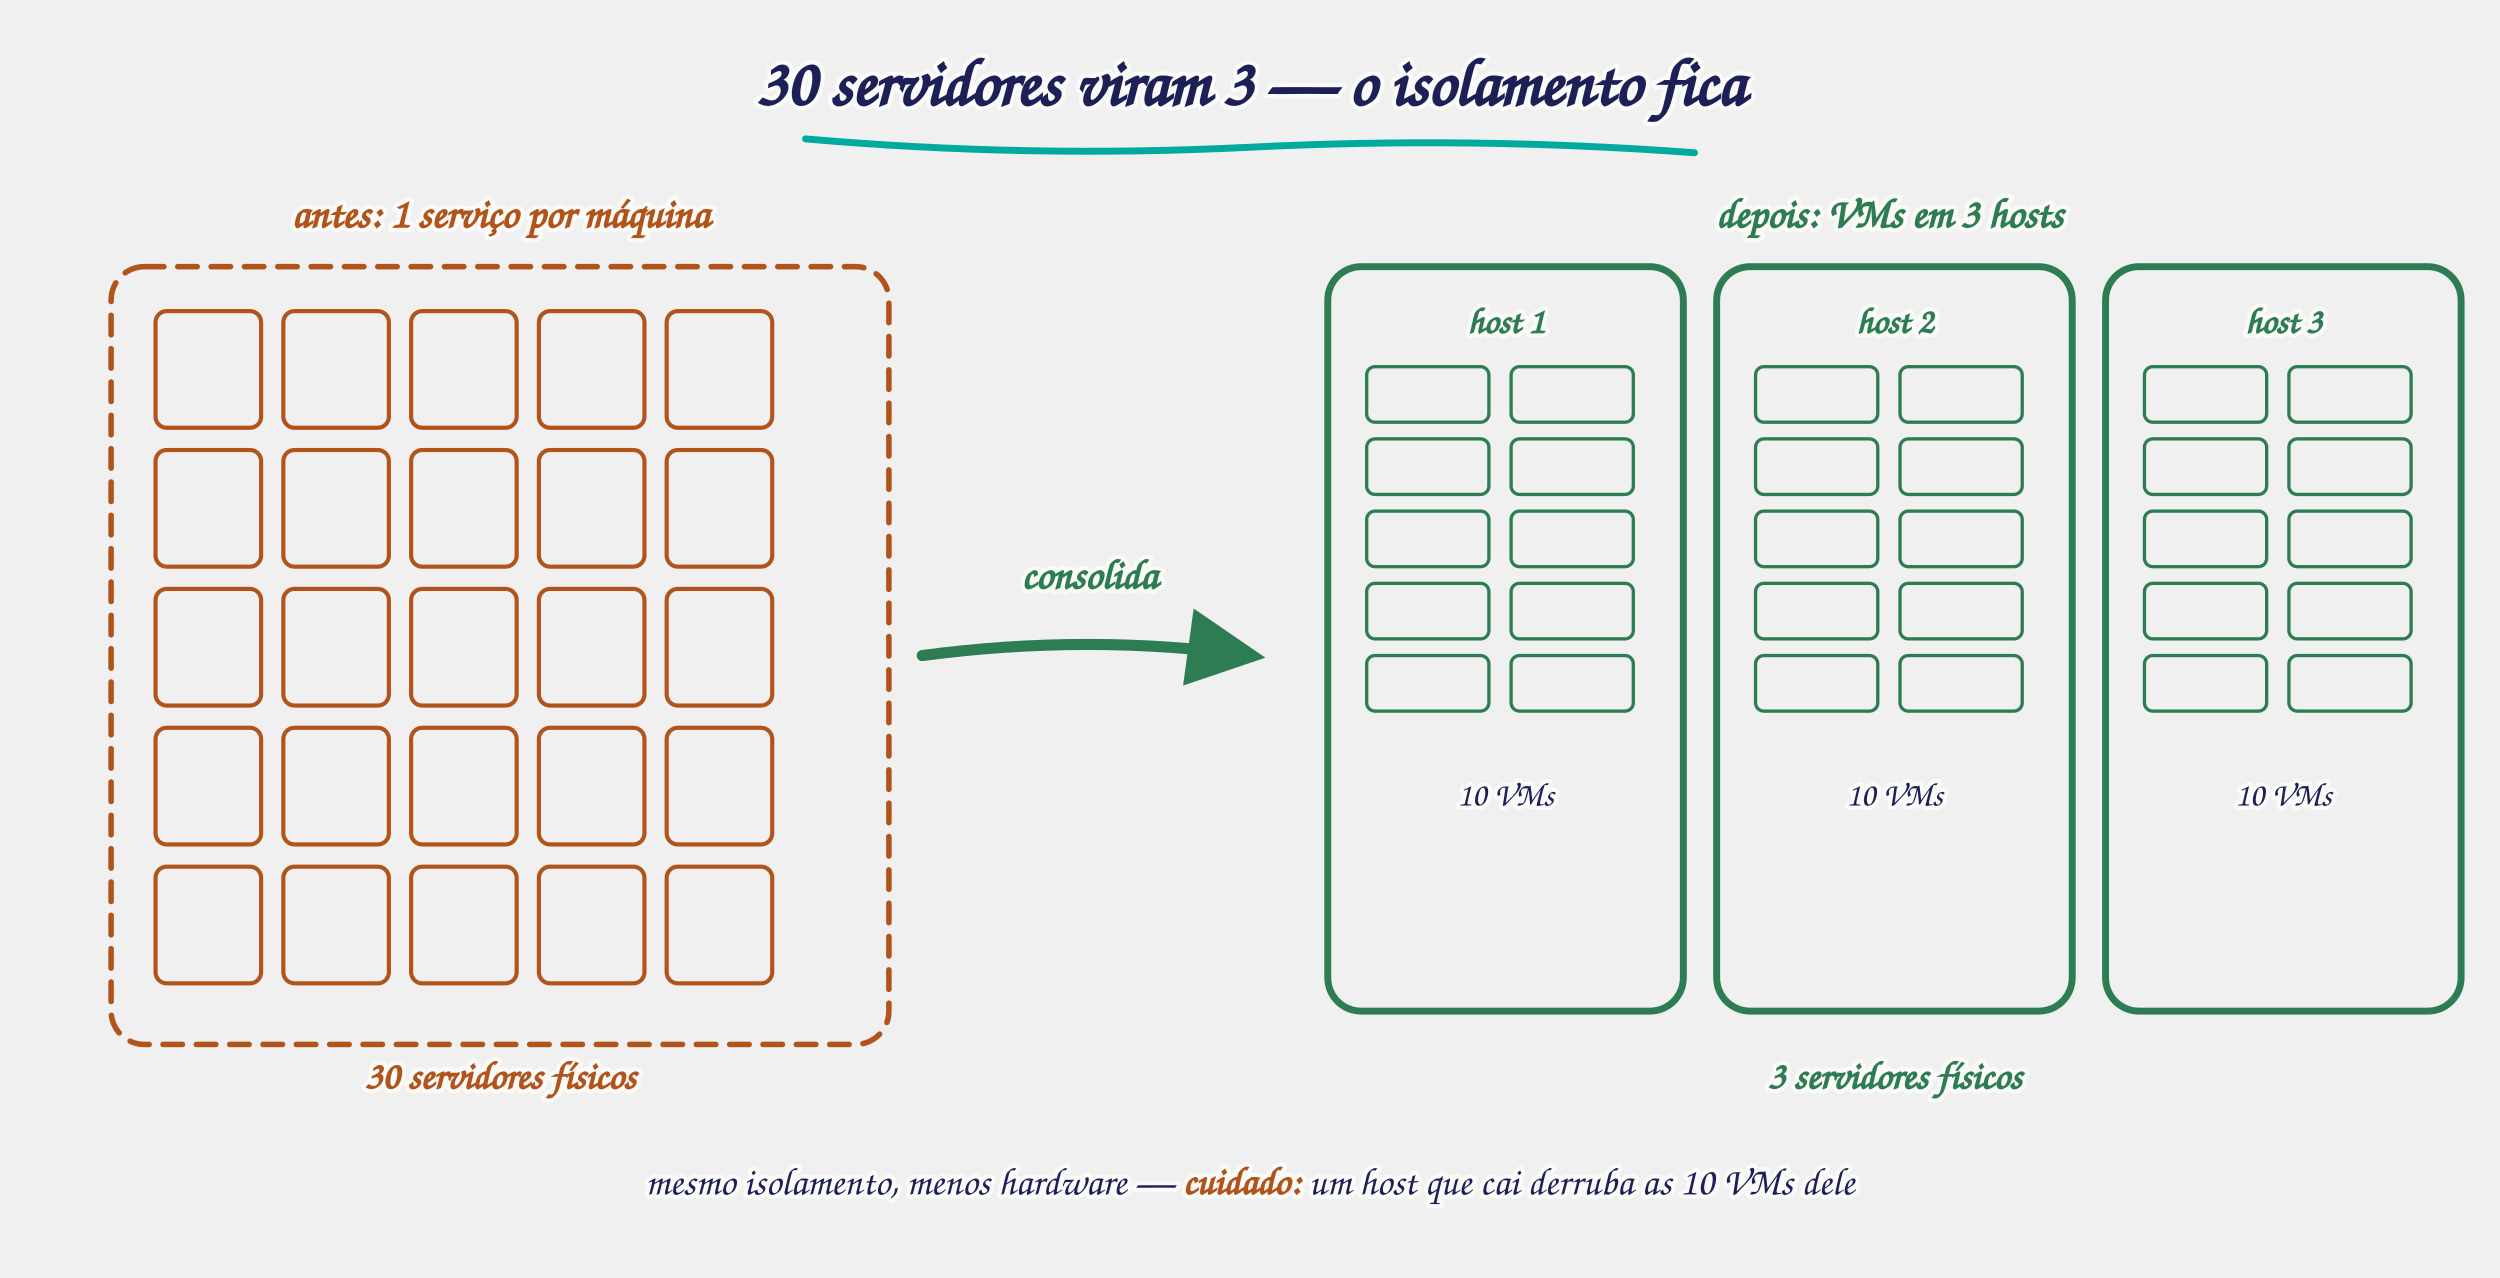
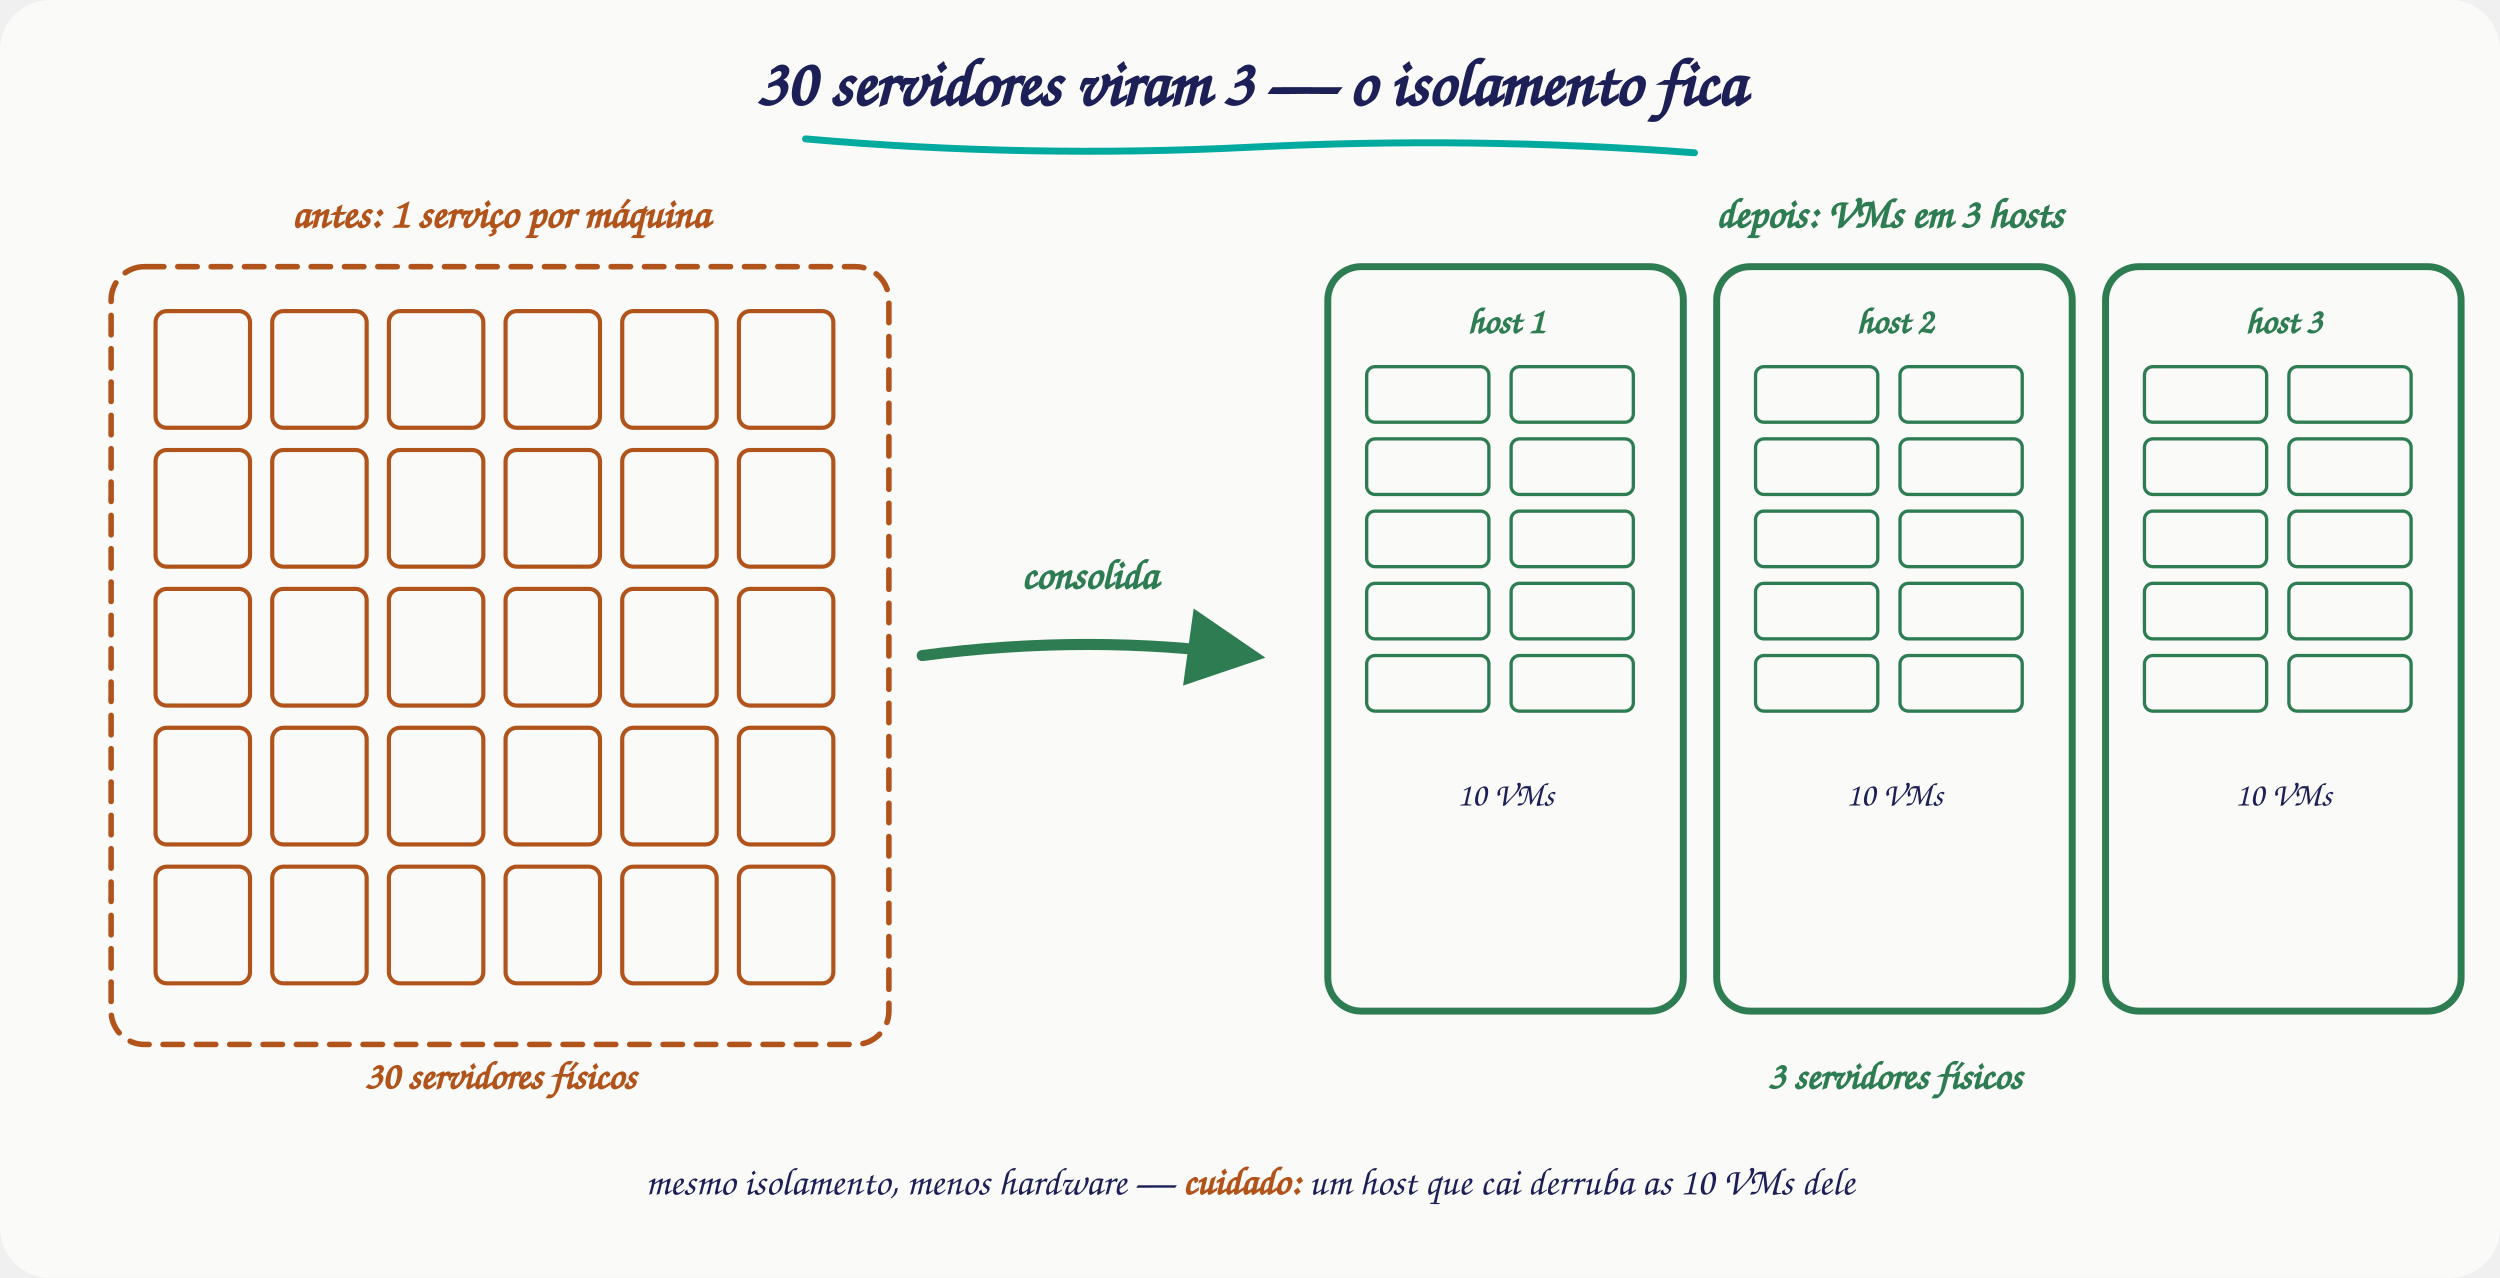
<svg xmlns="http://www.w3.org/2000/svg" viewBox="0 0 900 460" width="100%" role="img" font-family="'Comic Sans MS','Comic Neue',cursive" aria-label="Consolidação: 30 servidores físicos com um serviço cada viram 3 servidores físicos com 10 máquinas virtuais cada, mantendo o isolamento">
  <defs>
    <style>
      .sk  { stroke-linecap:round; stroke-linejoin:round; fill:none; }
      .lbl { font-family:'Comic Sans MS','Comic Neue',cursive; }
      text { paint-order:stroke; stroke:#fafaf8; stroke-width:3px; stroke-linejoin:round; }
      text[fill="#ffffff"] { stroke:none; }
    </style>
    <marker id="c-grn9" viewBox="0 0 10 10" refX="8" refY="5" markerWidth="7" markerHeight="7" orient="auto-start-reverse">
      <path d="M0,0 L10,5 L0,10 z" fill="#2e7d52" />
    </marker>
  </defs>
+   <rect id="fundo-card" x="0" y="0" width="900" height="460" rx="18" fill="#fafaf8" />
  <text x="450" y="38" text-anchor="middle" class="lbl" font-size="24" font-weight="bold" fill="#1d2057">30 servidores viram 3 — o isolamento fica</text>
  <path class="sk" d="M290,50 q80,7 160,3 q80,-4 160,2" stroke="#00aa9f" stroke-width="2.5" />
  <g>
    <text x="180" y="82" text-anchor="middle" class="lbl" font-size="15" font-weight="bold" fill="#b1541b">antes: 1 serviço por máquina</text>
    <rect x="40" y="96" width="280" height="280" rx="12" class="sk" fill="#fbeee6" stroke="#b1541b" stroke-width="2" stroke-dasharray="7 5" />
    <g fill="#ffffff" stroke="#b1541b" stroke-width="1.5">
-       <rect x="56" y="112" width="38" height="42" rx="4" class="sk" />
-       <rect x="102" y="112" width="38" height="42" rx="4" class="sk" />
-       <rect x="148" y="112" width="38" height="42" rx="4" class="sk" />
-       <rect x="194" y="112" width="38" height="42" rx="4" class="sk" />
-       <rect x="240" y="112" width="38" height="42" rx="4" class="sk" />
-       <rect x="56" y="162" width="38" height="42" rx="4" class="sk" />
-       <rect x="102" y="162" width="38" height="42" rx="4" class="sk" />
-       <rect x="148" y="162" width="38" height="42" rx="4" class="sk" />
-       <rect x="194" y="162" width="38" height="42" rx="4" class="sk" />
-       <rect x="240" y="162" width="38" height="42" rx="4" class="sk" />
-       <rect x="56" y="212" width="38" height="42" rx="4" class="sk" />
-       <rect x="102" y="212" width="38" height="42" rx="4" class="sk" />
-       <rect x="148" y="212" width="38" height="42" rx="4" class="sk" />
-       <rect x="194" y="212" width="38" height="42" rx="4" class="sk" />
-       <rect x="240" y="212" width="38" height="42" rx="4" class="sk" />
-       <rect x="56" y="262" width="38" height="42" rx="4" class="sk" />
-       <rect x="102" y="262" width="38" height="42" rx="4" class="sk" />
-       <rect x="148" y="262" width="38" height="42" rx="4" class="sk" />
-       <rect x="194" y="262" width="38" height="42" rx="4" class="sk" />
-       <rect x="240" y="262" width="38" height="42" rx="4" class="sk" />
-       <rect x="56" y="312" width="38" height="42" rx="4" class="sk" />
-       <rect x="102" y="312" width="38" height="42" rx="4" class="sk" />
-       <rect x="148" y="312" width="38" height="42" rx="4" class="sk" />
-       <rect x="194" y="312" width="38" height="42" rx="4" class="sk" />
-       <rect x="240" y="312" width="38" height="42" rx="4" class="sk" />
+       <rect x="56" y="112" width="34" height="42" rx="4" class="sk" />
+       <rect x="98" y="112" width="34" height="42" rx="4" class="sk" />
+       <rect x="140" y="112" width="34" height="42" rx="4" class="sk" />
+       <rect x="182" y="112" width="34" height="42" rx="4" class="sk" />
+       <rect x="224" y="112" width="34" height="42" rx="4" class="sk" />
+       <rect x="266" y="112" width="34" height="42" rx="4" class="sk" />
+       <rect x="56" y="162" width="34" height="42" rx="4" class="sk" />
+       <rect x="98" y="162" width="34" height="42" rx="4" class="sk" />
+       <rect x="140" y="162" width="34" height="42" rx="4" class="sk" />
+       <rect x="182" y="162" width="34" height="42" rx="4" class="sk" />
+       <rect x="224" y="162" width="34" height="42" rx="4" class="sk" />
+       <rect x="266" y="162" width="34" height="42" rx="4" class="sk" />
+       <rect x="56" y="212" width="34" height="42" rx="4" class="sk" />
+       <rect x="98" y="212" width="34" height="42" rx="4" class="sk" />
+       <rect x="140" y="212" width="34" height="42" rx="4" class="sk" />
+       <rect x="182" y="212" width="34" height="42" rx="4" class="sk" />
+       <rect x="224" y="212" width="34" height="42" rx="4" class="sk" />
+       <rect x="266" y="212" width="34" height="42" rx="4" class="sk" />
+       <rect x="56" y="262" width="34" height="42" rx="4" class="sk" />
+       <rect x="98" y="262" width="34" height="42" rx="4" class="sk" />
+       <rect x="140" y="262" width="34" height="42" rx="4" class="sk" />
+       <rect x="182" y="262" width="34" height="42" rx="4" class="sk" />
+       <rect x="224" y="262" width="34" height="42" rx="4" class="sk" />
+       <rect x="266" y="262" width="34" height="42" rx="4" class="sk" />
+       <rect x="56" y="312" width="34" height="42" rx="4" class="sk" />
+       <rect x="98" y="312" width="34" height="42" rx="4" class="sk" />
+       <rect x="140" y="312" width="34" height="42" rx="4" class="sk" />
+       <rect x="182" y="312" width="34" height="42" rx="4" class="sk" />
+       <rect x="224" y="312" width="34" height="42" rx="4" class="sk" />
+       <rect x="266" y="312" width="34" height="42" rx="4" class="sk" />
    </g>
    <text x="180" y="392" text-anchor="middle" class="lbl" font-size="14" font-weight="bold" fill="#b1541b">30 servidores físicos</text>
  </g>
  <g>
    <path class="sk" d="M332,236 q60,-8 118,0" stroke="#2e7d52" stroke-width="4" marker-end="url(#c-grn9)" />
    <text x="392" y="212" text-anchor="middle" class="lbl" font-size="15" font-weight="bold" fill="#2e7d52">consolida</text>
  </g>
  <g>
    <text x="680" y="82" text-anchor="middle" class="lbl" font-size="15" font-weight="bold" fill="#2e7d52">depois: VMs em 3 hosts</text>
    <rect x="478" y="96" width="128" height="268" rx="12" class="sk" fill="#eaf5ee" stroke="#2e7d52" stroke-width="2.5" />
    <text x="542" y="120" text-anchor="middle" class="lbl" font-size="13" font-weight="bold" fill="#2e7d52">host 1</text>
    <g fill="#ffffff" stroke="#2e7d52" stroke-width="1.2">
      <rect x="492" y="132" width="44" height="20" rx="3" class="sk" />
      <rect x="544" y="132" width="44" height="20" rx="3" class="sk" />
      <rect x="492" y="158" width="44" height="20" rx="3" class="sk" />
      <rect x="544" y="158" width="44" height="20" rx="3" class="sk" />
      <rect x="492" y="184" width="44" height="20" rx="3" class="sk" />
      <rect x="544" y="184" width="44" height="20" rx="3" class="sk" />
      <rect x="492" y="210" width="44" height="20" rx="3" class="sk" />
      <rect x="544" y="210" width="44" height="20" rx="3" class="sk" />
      <rect x="492" y="236" width="44" height="20" rx="3" class="sk" />
      <rect x="544" y="236" width="44" height="20" rx="3" class="sk" />
    </g>
    <text x="542" y="290" text-anchor="middle" class="lbl" font-size="12" fill="#1d2057">10 VMs</text>
    <rect x="618" y="96" width="128" height="268" rx="12" class="sk" fill="#eaf5ee" stroke="#2e7d52" stroke-width="2.5" />
    <text x="682" y="120" text-anchor="middle" class="lbl" font-size="13" font-weight="bold" fill="#2e7d52">host 2</text>
    <g fill="#ffffff" stroke="#2e7d52" stroke-width="1.2">
      <rect x="632" y="132" width="44" height="20" rx="3" class="sk" />
      <rect x="684" y="132" width="44" height="20" rx="3" class="sk" />
      <rect x="632" y="158" width="44" height="20" rx="3" class="sk" />
      <rect x="684" y="158" width="44" height="20" rx="3" class="sk" />
      <rect x="632" y="184" width="44" height="20" rx="3" class="sk" />
      <rect x="684" y="184" width="44" height="20" rx="3" class="sk" />
      <rect x="632" y="210" width="44" height="20" rx="3" class="sk" />
      <rect x="684" y="210" width="44" height="20" rx="3" class="sk" />
      <rect x="632" y="236" width="44" height="20" rx="3" class="sk" />
      <rect x="684" y="236" width="44" height="20" rx="3" class="sk" />
    </g>
    <text x="682" y="290" text-anchor="middle" class="lbl" font-size="12" fill="#1d2057">10 VMs</text>
    <rect x="758" y="96" width="128" height="268" rx="12" class="sk" fill="#eaf5ee" stroke="#2e7d52" stroke-width="2.5" />
    <text x="822" y="120" text-anchor="middle" class="lbl" font-size="13" font-weight="bold" fill="#2e7d52">host 3</text>
    <g fill="#ffffff" stroke="#2e7d52" stroke-width="1.2">
      <rect x="772" y="132" width="44" height="20" rx="3" class="sk" />
      <rect x="824" y="132" width="44" height="20" rx="3" class="sk" />
      <rect x="772" y="158" width="44" height="20" rx="3" class="sk" />
      <rect x="824" y="158" width="44" height="20" rx="3" class="sk" />
      <rect x="772" y="184" width="44" height="20" rx="3" class="sk" />
      <rect x="824" y="184" width="44" height="20" rx="3" class="sk" />
      <rect x="772" y="210" width="44" height="20" rx="3" class="sk" />
      <rect x="824" y="210" width="44" height="20" rx="3" class="sk" />
      <rect x="772" y="236" width="44" height="20" rx="3" class="sk" />
      <rect x="824" y="236" width="44" height="20" rx="3" class="sk" />
    </g>
    <text x="822" y="290" text-anchor="middle" class="lbl" font-size="12" fill="#1d2057">10 VMs</text>
    <text x="682" y="392" text-anchor="middle" class="lbl" font-size="14" font-weight="bold" fill="#2e7d52">3 servidores físicos</text>
  </g>
  <text x="450" y="430" text-anchor="middle" class="lbl" font-size="14" fill="#1d2057">mesmo isolamento, menos hardware — <tspan font-weight="bold" fill="#b1541b">cuidado:</tspan> um host que cai derruba as 10 VMs dele</text>
</svg>
